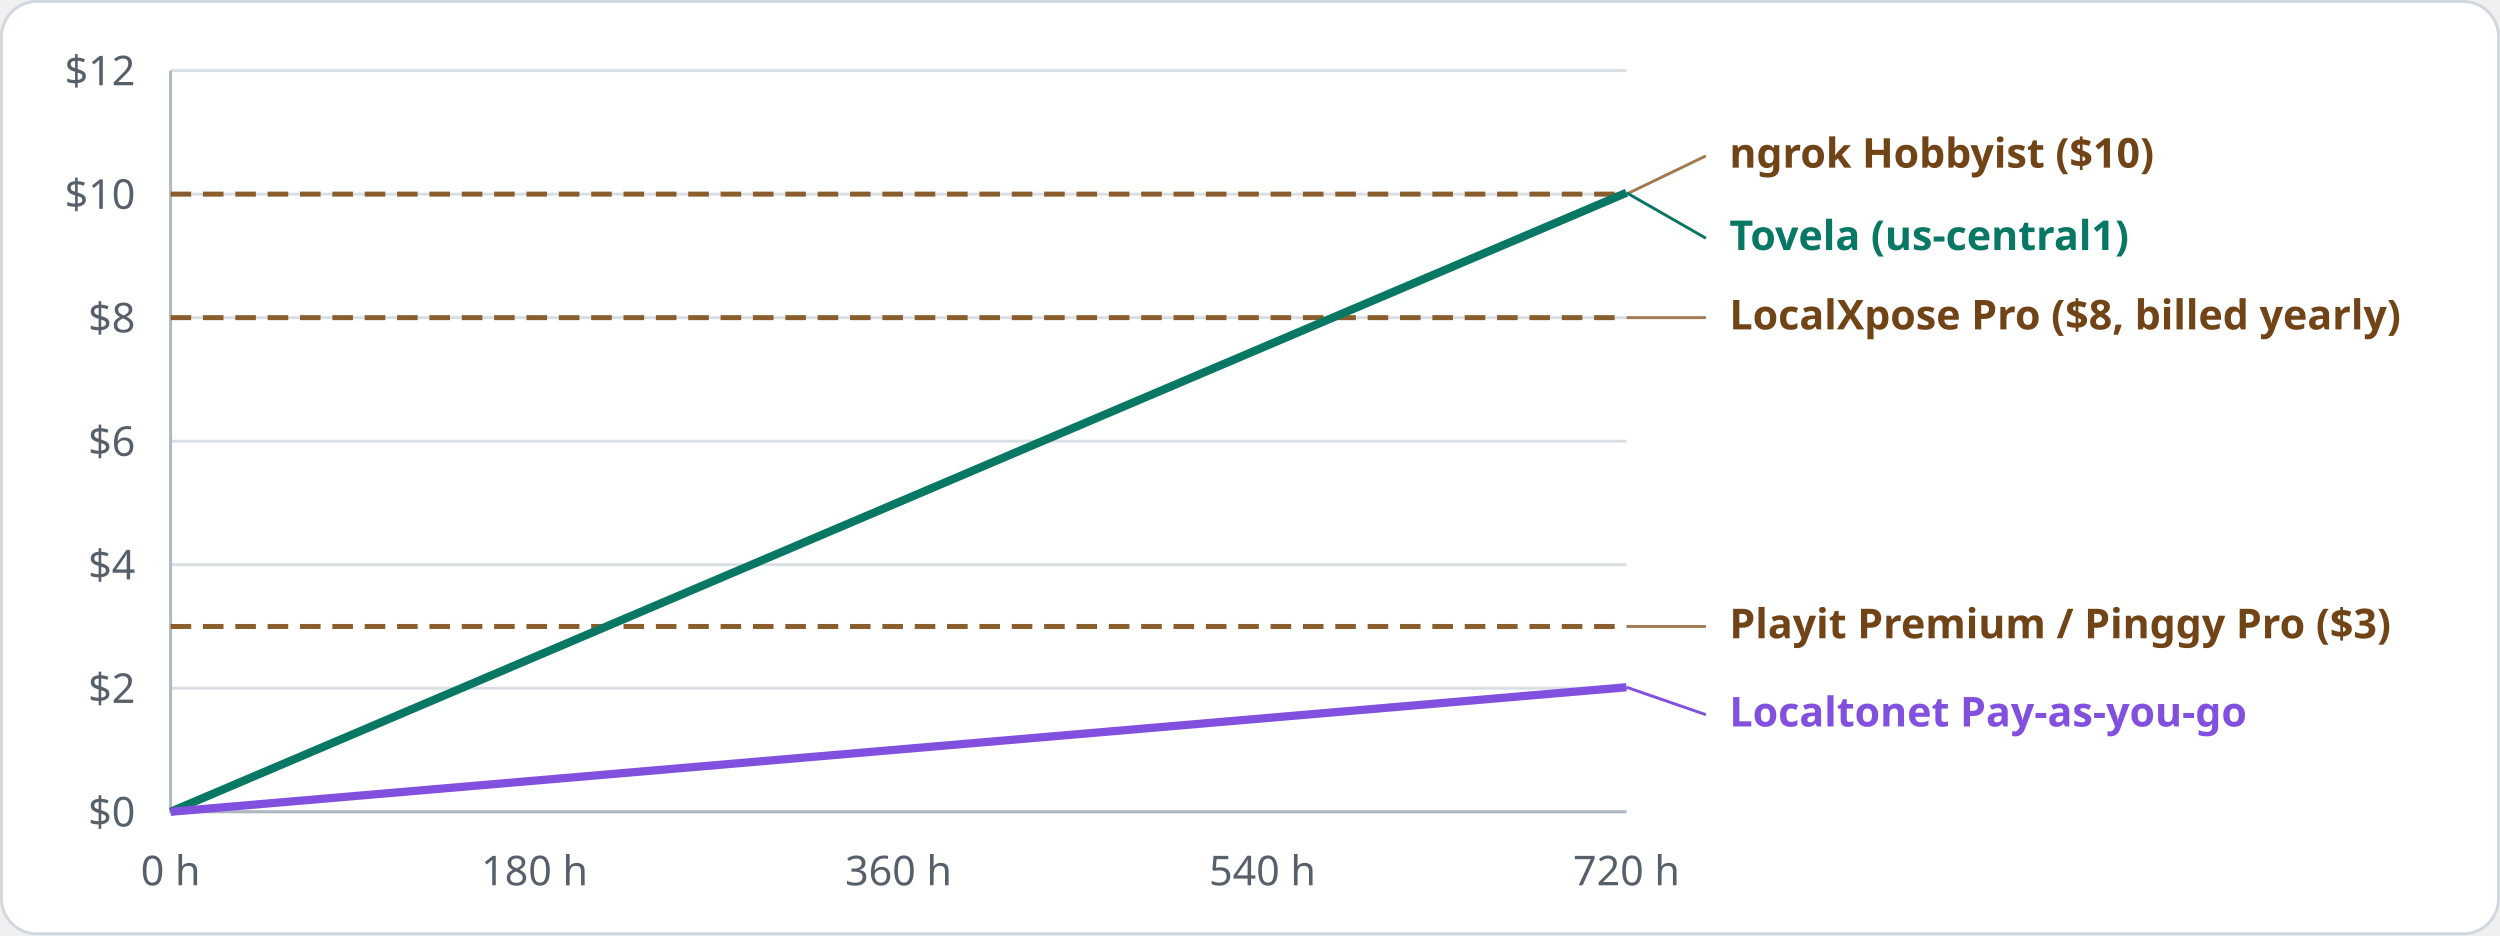
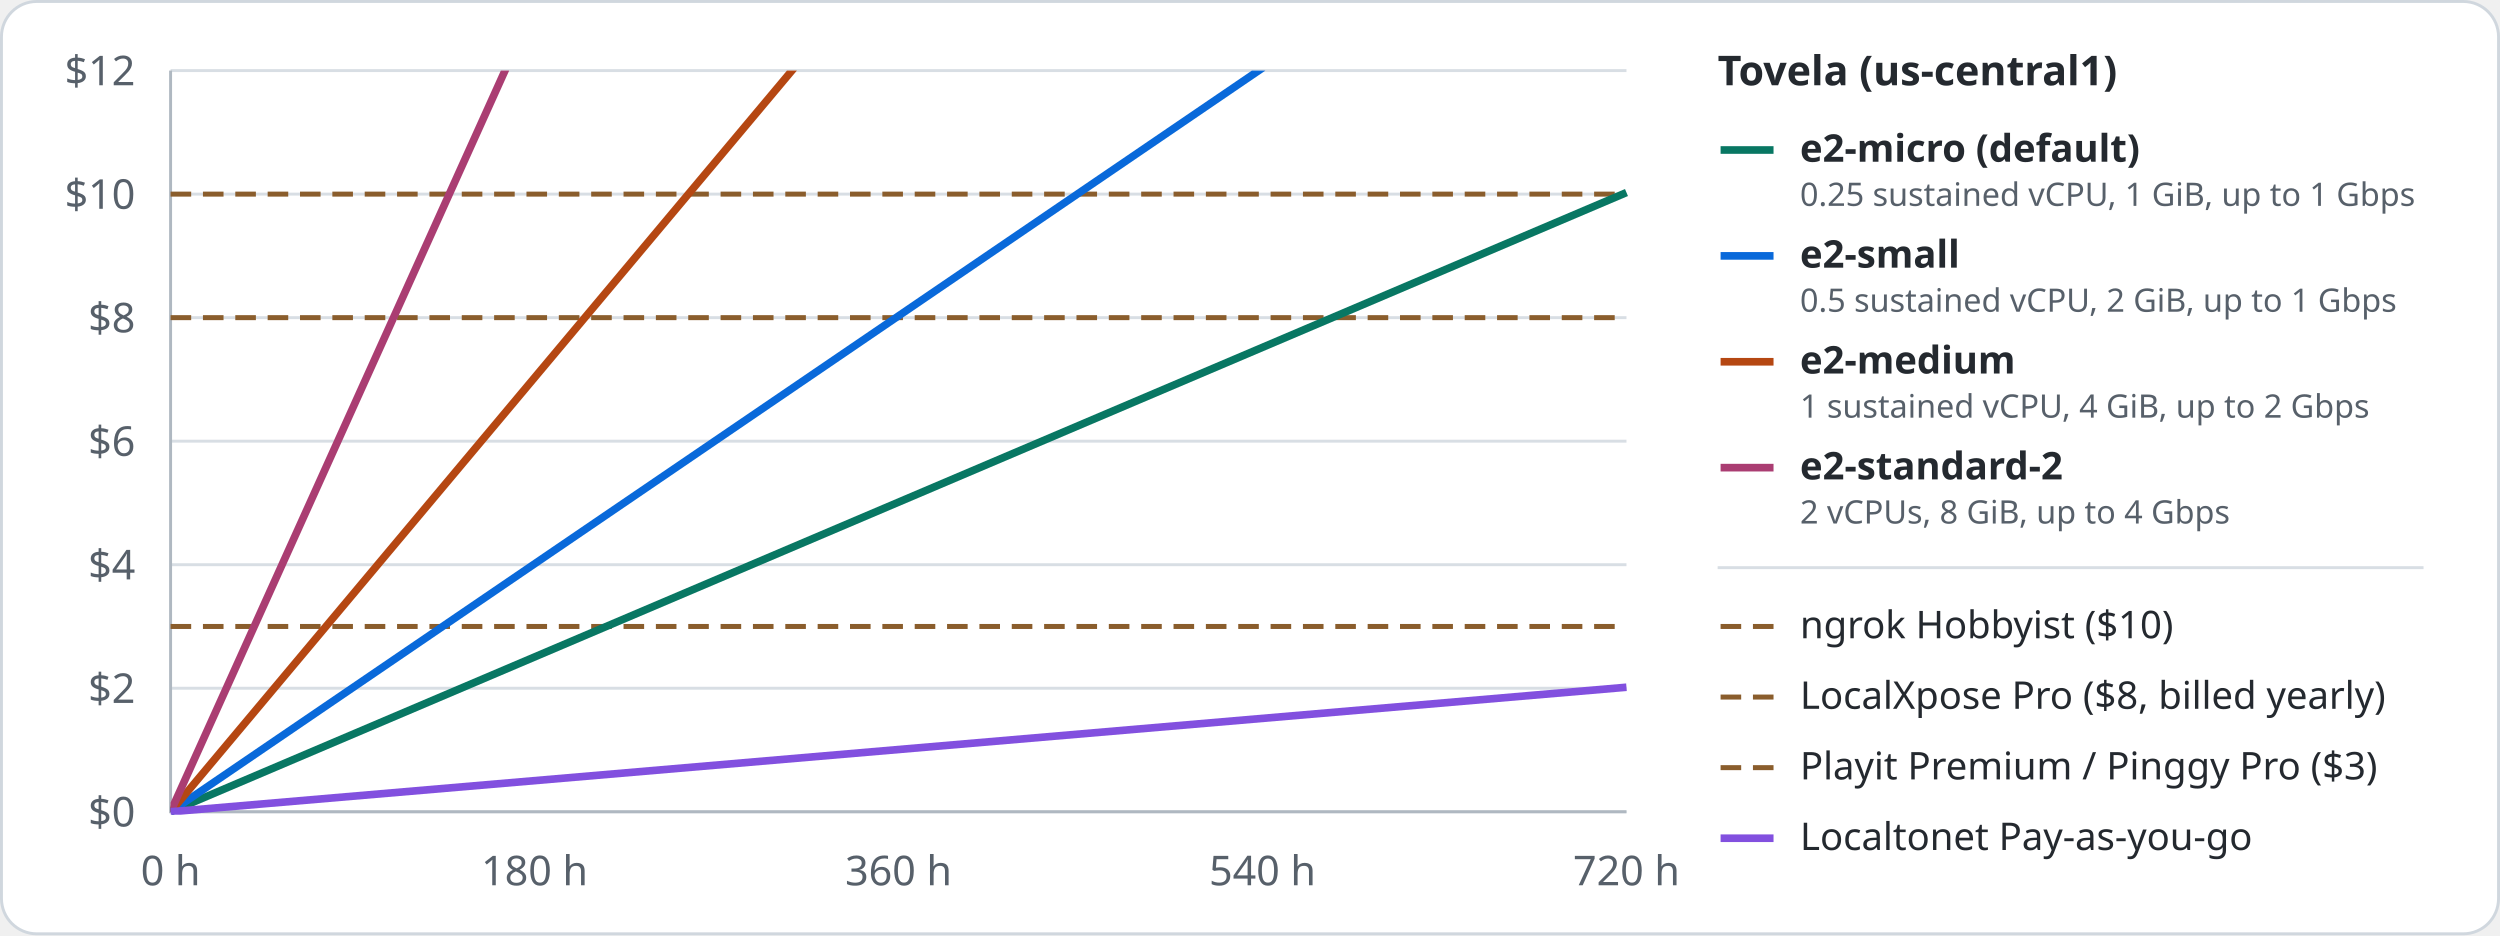
<svg xmlns="http://www.w3.org/2000/svg" width="850" height="318" viewBox="0 0 850 318" role="img" aria-labelledby="title desc">
+   <defs>
+     <clipPath id="plot">
+       <rect x="58" y="24" width="496" height="253" />
+     </clipPath>
+   </defs>
  <rect x="0.5" y="0.5" width="849" height="317" rx="12" fill="#fff" stroke="#d0d7de" />
  <g font-family="system-ui, sans-serif" fill="#24292f">
    <path d="M58 276H553 M58 234H553 M58 192H553 M58 150H553 M58 108H553 M58 66H553 M58 24H553" stroke="#d8dee4" fill="none" />
    <path d="M58 24V276H553" stroke="#afb8c1" fill="none" />
    <g text-anchor="end" font-size="14" fill="#57606a">
      <text x="46" y="281">$0</text>
      <text x="46" y="239">$2</text>
      <text x="46" y="197">$4</text>
      <text x="46" y="155">$6</text>
      <text x="46" y="113">$8</text>
      <text x="46" y="71">$10</text>
      <text x="46" y="29">$12</text>
    </g>
    <g text-anchor="middle" font-size="14" fill="#57606a">
-       <text x="58.00" y="301">0 h</text>
+       <text x="58" y="301">0 h</text>
      <text x="181.75" y="301">180 h</text>
      <text x="305.50" y="301">360 h</text>
      <text x="429.25" y="301">540 h</text>
-       <text x="553.00" y="301">720 h</text>
+       <text x="553" y="301">720 h</text>
    </g>
    <g stroke="#8a5d2c" stroke-width="1.7" stroke-dasharray="7 4" fill="none">
-       <path d="M58 66H553" />
-       <path d="M58 108H553" />
-       <path d="M58 213H553" />
+       <path d="M58 66H553 M58 108H553 M58 213H553" />
    </g>
-     <g stroke-width="2.8" fill="none">
-       <path d="M58 276L553 65.53" stroke="#087763" />
+     <g clip-path="url(#plot)" stroke-width="2.6" fill="none">
+       <path d="M58 276L553 65.46" stroke="#087763" />
+       <path d="M58 276L553 -61.19" stroke="#0969da" />
+       <path d="M58 276L553 -314.49" stroke="#b54712" />
+       <path d="M58 276L553 -821.10" stroke="#aa3d72" />
      <path d="M58 276L553 233.66" stroke="#8250df" />
    </g>
-     <g fill="none" stroke-width="1">
-       <path d="M553 66L580 53" stroke="#a27a51" />
-       <path d="M553 108H580" stroke="#a27a51" />
-       <path d="M553 213H580" stroke="#a27a51" />
-       <path d="M553 65.53L580 81" stroke="#087763" />
-       <path d="M553 233.66L580 243" stroke="#8250df" />
-     </g>
-     <g font-size="14" font-weight="600">
-       <text x="588" y="57" fill="#704416">ngrok Hobbyist ($10)</text>
-       <text x="588" y="85" fill="#087763">Tovela (us-central1)</text>
-       <text x="588" y="112" fill="#704416">LocalXpose Pro ($8, billed yearly)</text>
-       <text x="588" y="217" fill="#704416">Playit Premium / Pinggy Pro ($3)</text>
-       <text x="588" y="247" fill="#8250df">Localtonet Pay-as-you-go</text>
+     <g font-size="13">
+       <text x="584" y="29" font-size="14" font-weight="600">Tovela (us-central1)</text>
+       <g fill="none" stroke-width="2.6">
+         <path d="M585 51H603" stroke="#087763" />
+         <path d="M585 87H603" stroke="#0969da" />
+         <path d="M585 123H603" stroke="#b54712" />
+         <path d="M585 159H603" stroke="#aa3d72" />
+         <path d="M585 285H603" stroke="#8250df" />
+       </g>
+       <g font-weight="600">
+         <text x="612" y="55">e2-micro (default)</text>
+         <text x="612" y="91">e2-small</text>
+         <text x="612" y="127">e2-medium</text>
+         <text x="612" y="163">e2-standard-2</text>
+       </g>
+       <g fill="#57606a" font-size="11">
+         <text x="612" y="70">0.25 sustained vCPU, 1 GiB, up to 1 Gbps</text>
+         <text x="612" y="106">0.5 sustained vCPU, 2 GiB, up to 1 Gbps</text>
+         <text x="612" y="142">1 sustained vCPU, 4 GiB, up to 2 Gbps</text>
+         <text x="612" y="178">2 vCPUs, 8 GiB, up to 4 Gbps</text>
+       </g>
+       <path d="M584 193H824" stroke="#d8dee4" />
+       <path d="M585 213H603 M585 237H603 M585 261H603" stroke="#8a5d2c" stroke-width="1.7" stroke-dasharray="7 4" />
+       <text x="612" y="217">ngrok Hobbyist ($10)</text>
+       <text x="612" y="241">LocalXpose Pro ($8, billed yearly)</text>
+       <text x="612" y="265">Playit Premium / Pinggy Pro ($3)</text>
+       <text x="612" y="289">Localtonet Pay-as-you-go</text>
    </g>
  </g>
</svg>
